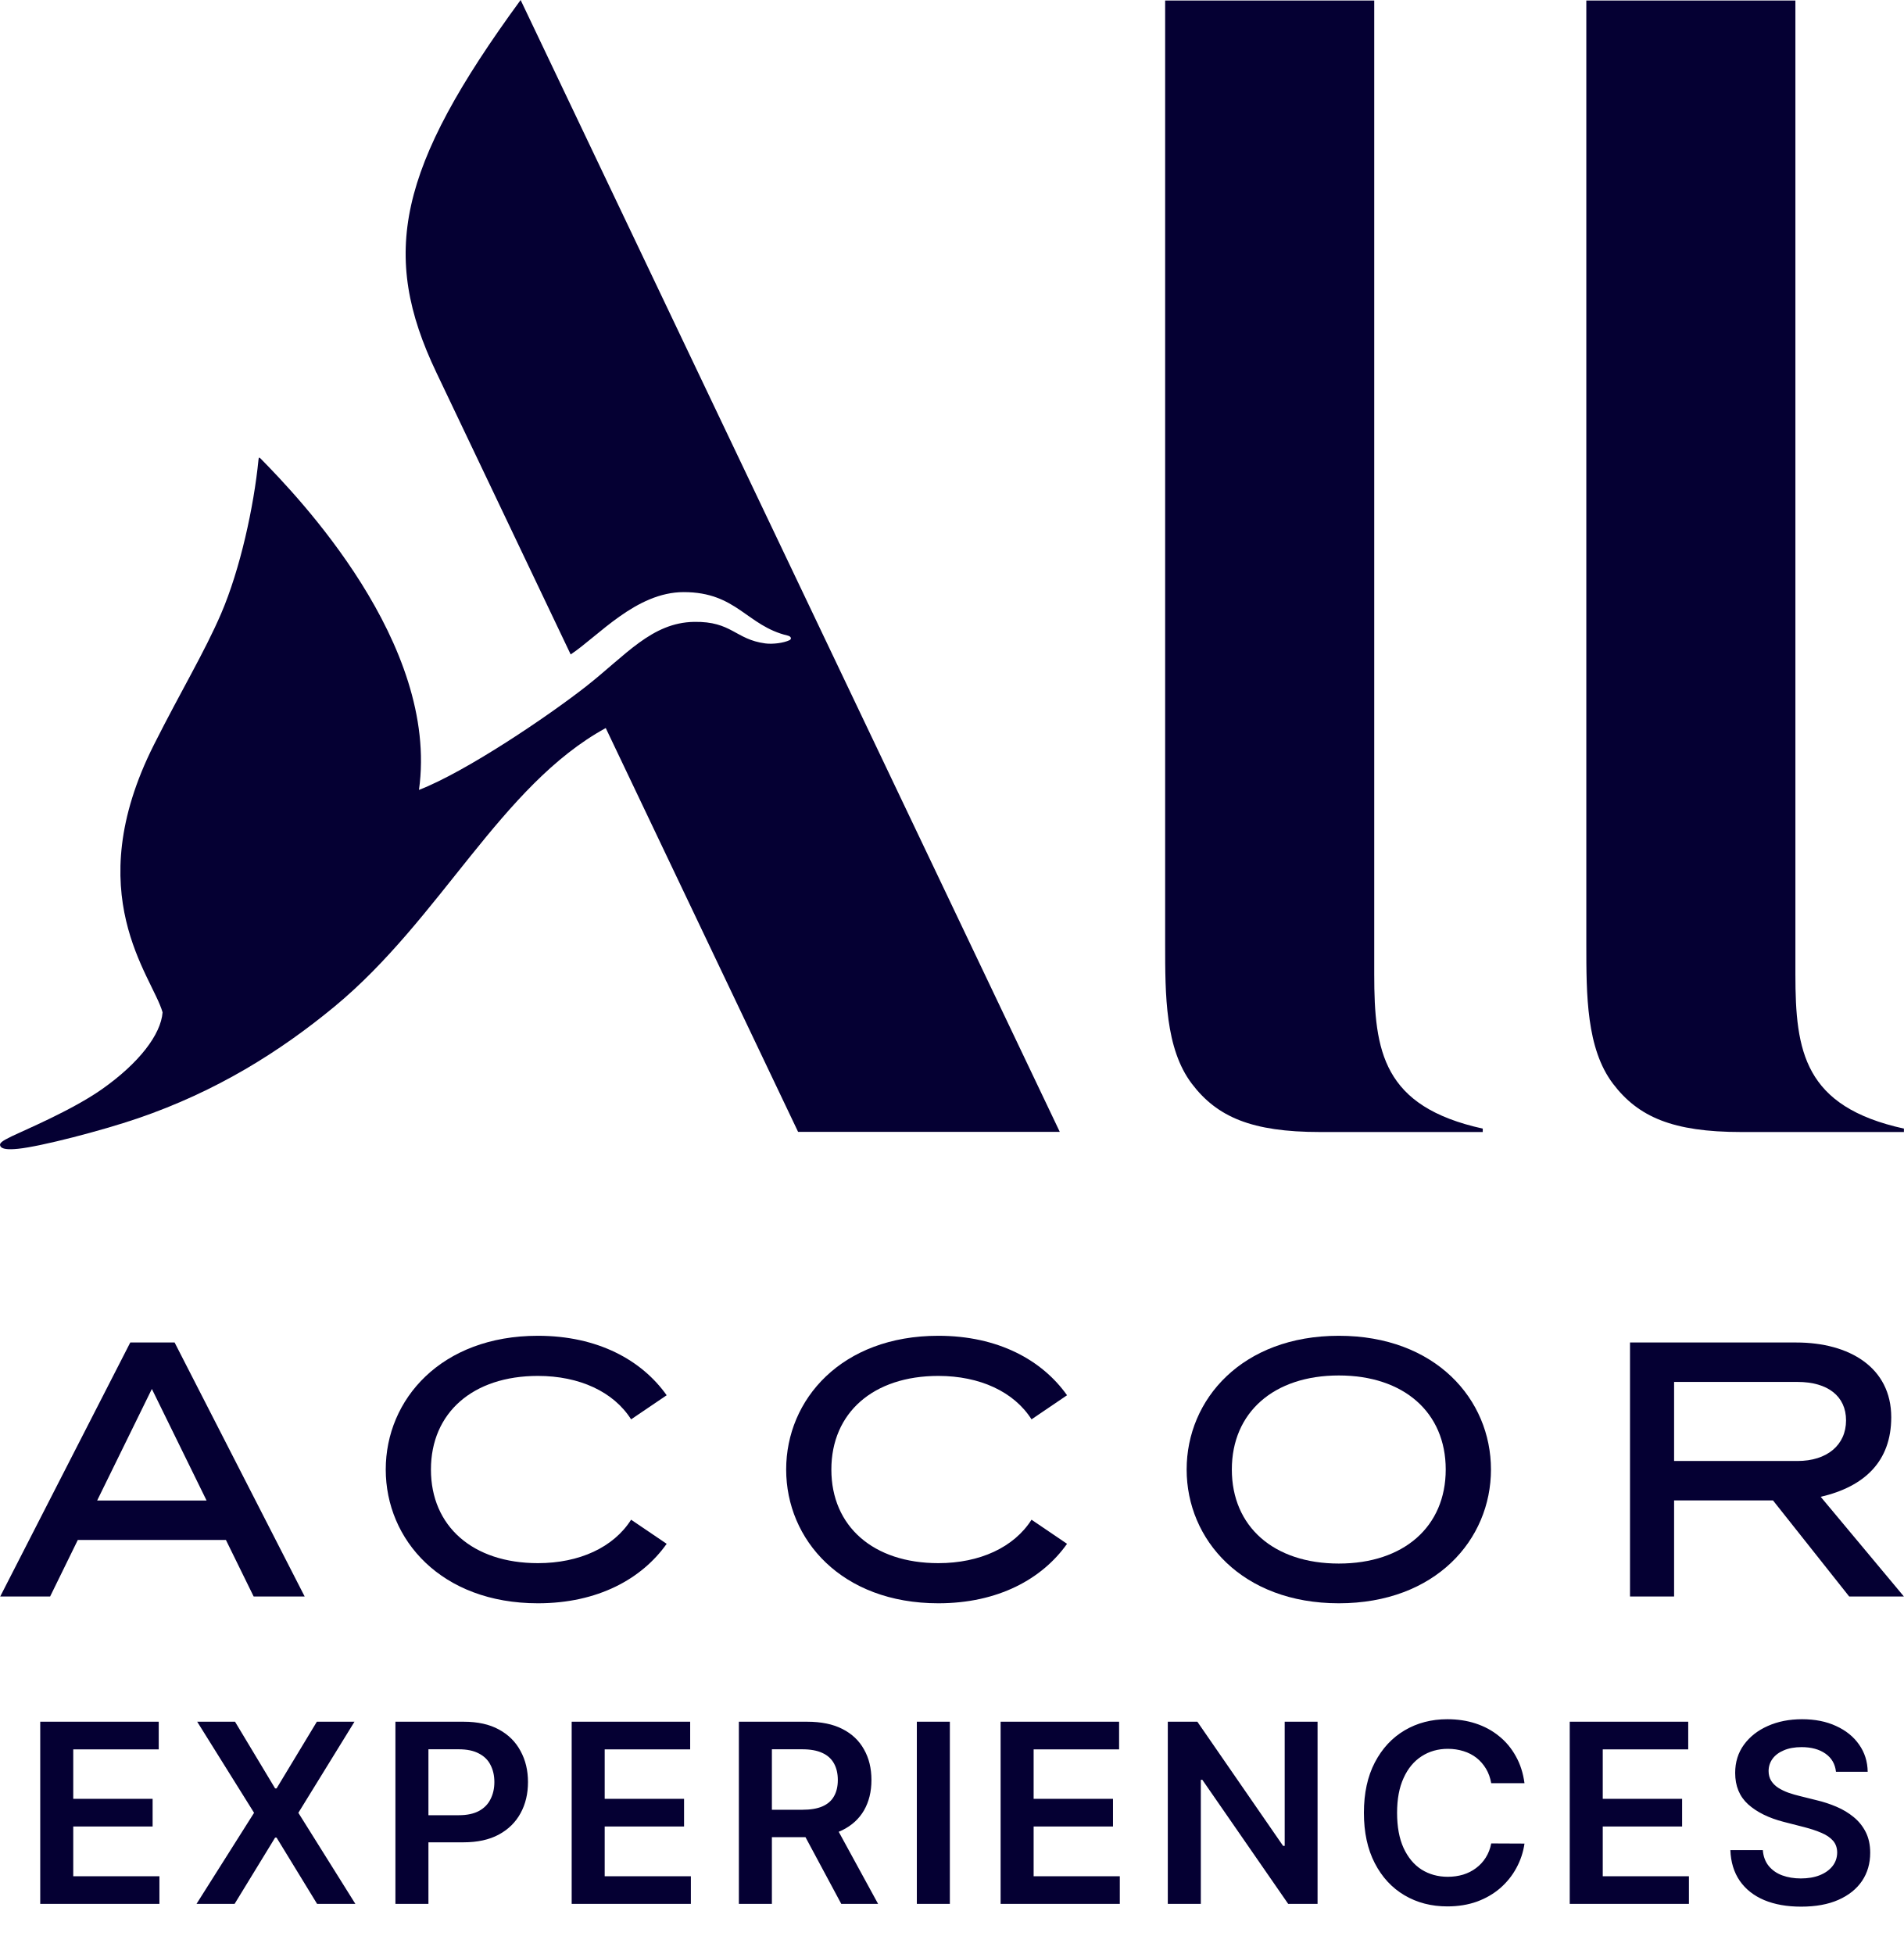
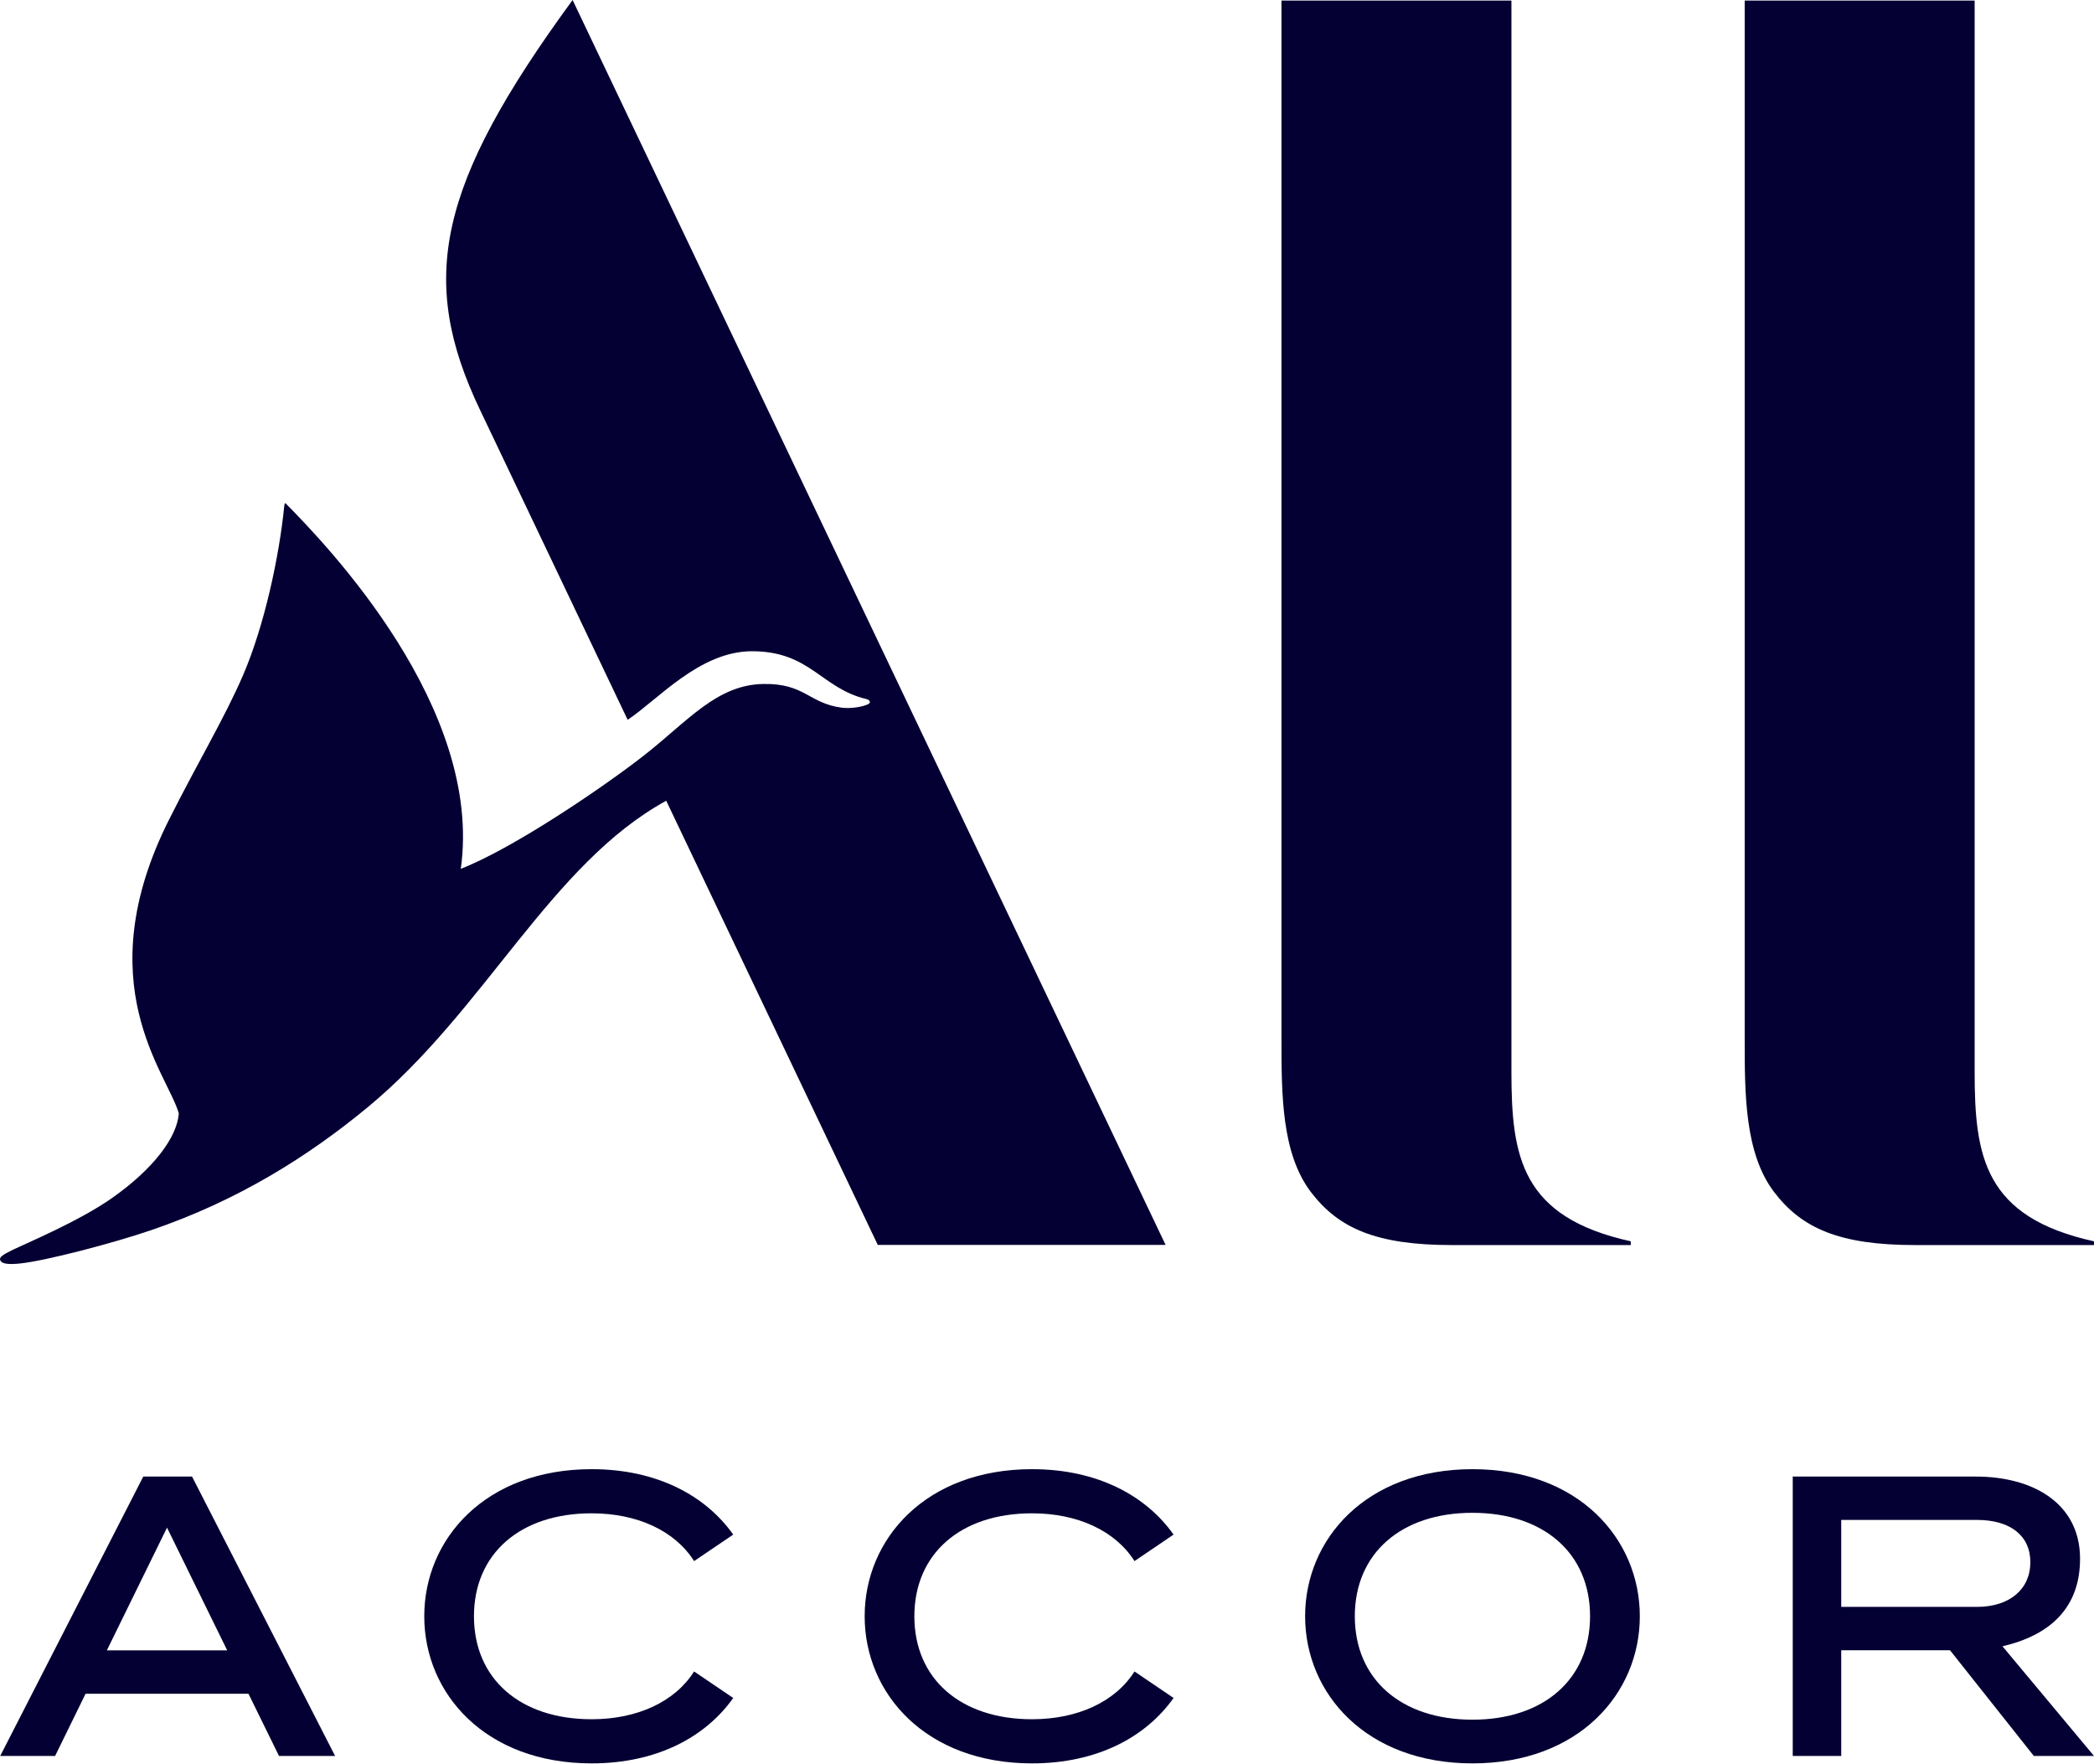
- <svg xmlns="http://www.w3.org/2000/svg" width="38" height="39" viewBox="0 0 38 39" fill="none">
+ <svg xmlns="http://www.w3.org/2000/svg" width="38" height="32" viewBox="0 0 38 32" fill="none">
  <path d="M38 31.865L36.339 29.875C37.214 29.672 37.747 29.167 37.747 28.287C37.747 27.293 36.911 26.795 35.852 26.795H32.533V31.865H33.413V29.947H35.387L36.908 31.865H38ZM33.413 27.582H35.876C36.483 27.582 36.845 27.869 36.845 28.349C36.845 28.842 36.465 29.16 35.876 29.16H33.413V27.582Z" fill="#050033" />
  <path d="M2.6 26.795L0.004 31.865H1L1.553 30.736H4.509L5.063 31.865H6.081L3.485 26.795H2.6ZM1.939 29.949L3.031 27.722L4.123 29.949H1.939Z" fill="#050033" />
  <path d="M10.736 27.462C11.564 27.462 12.246 27.777 12.596 28.329L13.306 27.848C12.809 27.146 11.929 26.661 10.736 26.661C8.807 26.661 7.699 27.929 7.699 29.33C7.699 30.732 8.807 32 10.736 32C11.929 32 12.809 31.515 13.306 30.813L12.596 30.332C12.246 30.884 11.564 31.199 10.736 31.199C9.439 31.199 8.601 30.465 8.601 29.331C8.601 28.196 9.439 27.462 10.736 27.462Z" fill="#050033" />
  <path d="M18.728 27.462C19.555 27.462 20.238 27.777 20.588 28.329L21.297 27.848C20.8 27.146 19.921 26.661 18.728 26.661C16.799 26.661 15.691 27.929 15.691 29.33C15.691 30.732 16.799 32 18.728 32C19.921 32 20.8 31.515 21.297 30.813L20.588 30.332C20.238 30.884 19.555 31.199 18.728 31.199C17.431 31.199 16.593 30.465 16.593 29.331C16.593 28.196 17.431 27.462 18.728 27.462Z" fill="#050033" />
  <path d="M26.721 26.661C24.792 26.661 23.684 27.929 23.684 29.33C23.684 30.732 24.792 32 26.721 32C28.65 32 29.758 30.732 29.758 29.33C29.758 27.929 28.65 26.661 26.721 26.661ZM26.721 31.207C25.424 31.207 24.586 30.471 24.586 29.33C24.586 28.19 25.424 27.453 26.721 27.453C28.018 27.453 28.855 28.19 28.855 29.33C28.855 30.47 28.018 31.207 26.721 31.207Z" fill="#050033" />
  <path d="M29.594 22.594H26.347C24.979 22.594 24.291 22.292 23.789 21.632C23.255 20.929 23.255 19.858 23.255 18.843V0.01H27.428V19.448C27.428 20.986 27.6 22.087 29.594 22.526V22.595L29.594 22.594Z" fill="#050033" />
  <path d="M21.152 22.591H15.929L12.09 14.531C9.994 15.679 8.799 18.337 6.674 20.092C5.591 20.986 4.324 21.784 2.745 22.323C2.03 22.567 0.815 22.883 0.358 22.929C0.167 22.948 0.033 22.94 0.005 22.87C-0.017 22.817 0.035 22.776 0.239 22.677C0.471 22.564 1.43 22.164 2.031 21.742C2.781 21.215 3.211 20.645 3.245 20.206C3.038 19.474 1.569 17.848 3.072 14.865C3.611 13.794 4.078 13.024 4.412 12.25C4.795 11.361 5.067 10.108 5.159 9.177C5.165 9.122 5.174 9.125 5.204 9.155C5.936 9.9 8.772 12.842 8.362 15.766C9.305 15.401 10.94 14.293 11.695 13.702C12.491 13.077 13.009 12.426 13.853 12.412C14.608 12.399 14.673 12.762 15.274 12.842C15.423 12.862 15.644 12.833 15.758 12.777C15.804 12.754 15.793 12.703 15.723 12.686C14.903 12.492 14.706 11.818 13.646 11.818C12.695 11.818 11.938 12.7 11.39 13.062L8.708 7.432C7.586 5.077 7.929 3.366 10.391 0L21.152 22.591Z" fill="#050033" />
  <path d="M38 22.594H34.753C33.385 22.594 32.697 22.292 32.195 21.632C31.661 20.929 31.661 19.858 31.661 18.843V0.01H35.834V19.448C35.834 20.986 36.006 22.087 38 22.526V22.595L38 22.594Z" fill="#050033" />
-   <path d="M0.803 38V34.364H3.168V34.916H1.462V35.903H3.046V36.455H1.462V37.448H3.182V38H0.803ZM4.691 34.364L5.491 35.695H5.52L6.324 34.364H7.075L5.955 36.182L7.093 38H6.329L5.52 36.677H5.491L4.682 38H3.922L5.071 36.182L3.936 34.364H4.691ZM7.892 38V34.364H9.256C9.535 34.364 9.77 34.416 9.959 34.52C10.15 34.624 10.293 34.767 10.39 34.95C10.489 35.131 10.538 35.337 10.538 35.568C10.538 35.801 10.489 36.008 10.39 36.189C10.292 36.37 10.147 36.513 9.955 36.617C9.764 36.72 9.528 36.771 9.247 36.771H8.343V36.23H9.158C9.322 36.23 9.455 36.201 9.56 36.145C9.664 36.088 9.741 36.01 9.79 35.91C9.841 35.811 9.867 35.697 9.867 35.568C9.867 35.438 9.841 35.325 9.79 35.227C9.741 35.128 9.663 35.052 9.558 34.998C9.454 34.942 9.319 34.914 9.155 34.914H8.551V38H7.892ZM11.41 38V34.364H13.775V34.916H12.069V35.903H13.653V36.455H12.069V37.448H13.789V38H11.41ZM14.747 38V34.364H16.111C16.39 34.364 16.625 34.412 16.814 34.509C17.005 34.606 17.148 34.742 17.245 34.918C17.344 35.092 17.393 35.295 17.393 35.527C17.393 35.76 17.343 35.962 17.244 36.134C17.145 36.304 17 36.436 16.809 36.53C16.617 36.622 16.381 36.668 16.102 36.668H15.131V36.121H16.013C16.177 36.121 16.31 36.099 16.414 36.054C16.519 36.008 16.596 35.941 16.645 35.853C16.696 35.765 16.722 35.656 16.722 35.527C16.722 35.398 16.696 35.288 16.645 35.196C16.594 35.104 16.517 35.034 16.413 34.987C16.308 34.938 16.174 34.914 16.01 34.914H15.406V38H14.747ZM16.626 36.352L17.526 38H16.791L15.907 36.352H16.626ZM18.958 34.364V38H18.299V34.364H18.958ZM19.971 38V34.364H22.336V34.916H20.63V35.903H22.214V36.455H20.63V37.448H22.35V38H19.971ZM26.297 34.364V38H25.711L23.997 35.523H23.967V38H23.308V34.364H23.898L25.609 36.842H25.641V34.364H26.297ZM30.427 35.591H29.763C29.744 35.482 29.709 35.385 29.658 35.301C29.607 35.216 29.544 35.144 29.468 35.084C29.392 35.025 29.306 34.981 29.209 34.951C29.113 34.921 29.009 34.905 28.898 34.905C28.701 34.905 28.525 34.955 28.373 35.054C28.22 35.153 28.1 35.297 28.014 35.488C27.927 35.677 27.884 35.908 27.884 36.182C27.884 36.46 27.927 36.694 28.014 36.885C28.102 37.074 28.221 37.218 28.373 37.315C28.525 37.41 28.7 37.459 28.896 37.459C29.005 37.459 29.107 37.444 29.202 37.416C29.298 37.386 29.384 37.343 29.459 37.286C29.536 37.229 29.601 37.16 29.653 37.077C29.706 36.994 29.743 36.899 29.763 36.793L30.427 36.796C30.402 36.969 30.348 37.131 30.265 37.283C30.184 37.434 30.076 37.568 29.944 37.684C29.811 37.799 29.656 37.889 29.479 37.954C29.301 38.018 29.104 38.05 28.887 38.05C28.568 38.05 28.283 37.976 28.032 37.828C27.781 37.68 27.583 37.466 27.439 37.187C27.294 36.907 27.222 36.572 27.222 36.182C27.222 35.79 27.295 35.455 27.44 35.177C27.586 34.898 27.784 34.684 28.035 34.536C28.286 34.388 28.57 34.314 28.887 34.314C29.09 34.314 29.278 34.342 29.452 34.399C29.626 34.456 29.781 34.539 29.917 34.65C30.053 34.758 30.165 34.892 30.253 35.051C30.342 35.208 30.4 35.388 30.427 35.591ZM31.33 38V34.364H33.695V34.916H31.989V35.903H33.573V36.455H31.989V37.448H33.709V38H31.33ZM36.644 35.363C36.627 35.208 36.557 35.087 36.434 35.001C36.312 34.915 36.153 34.871 35.958 34.871C35.821 34.871 35.703 34.892 35.605 34.934C35.507 34.975 35.431 35.031 35.379 35.102C35.327 35.173 35.3 35.254 35.299 35.346C35.299 35.421 35.316 35.487 35.351 35.543C35.386 35.598 35.434 35.646 35.495 35.685C35.555 35.722 35.622 35.755 35.695 35.781C35.769 35.807 35.843 35.828 35.917 35.846L36.258 35.931C36.395 35.963 36.528 36.007 36.654 36.061C36.782 36.115 36.896 36.184 36.997 36.267C37.099 36.35 37.179 36.45 37.238 36.567C37.297 36.684 37.327 36.822 37.327 36.979C37.327 37.192 37.273 37.38 37.164 37.542C37.055 37.703 36.897 37.829 36.691 37.92C36.487 38.01 36.239 38.055 35.947 38.055C35.664 38.055 35.419 38.011 35.211 37.924C35.003 37.836 34.841 37.708 34.724 37.54C34.608 37.372 34.545 37.167 34.536 36.926H35.184C35.193 37.052 35.233 37.158 35.301 37.242C35.37 37.326 35.459 37.389 35.569 37.43C35.681 37.471 35.805 37.492 35.942 37.492C36.085 37.492 36.211 37.471 36.319 37.428C36.427 37.385 36.513 37.324 36.574 37.247C36.636 37.169 36.667 37.078 36.668 36.974C36.667 36.879 36.639 36.801 36.585 36.739C36.53 36.677 36.454 36.624 36.356 36.583C36.259 36.541 36.145 36.503 36.015 36.469L35.601 36.363C35.302 36.286 35.065 36.169 34.891 36.013C34.718 35.856 34.632 35.647 34.632 35.386C34.632 35.172 34.69 34.984 34.806 34.824C34.923 34.663 35.082 34.538 35.283 34.449C35.485 34.359 35.712 34.314 35.967 34.314C36.225 34.314 36.451 34.359 36.645 34.449C36.841 34.538 36.994 34.661 37.105 34.82C37.216 34.977 37.274 35.158 37.277 35.363H36.644Z" fill="#050033" />
</svg>
